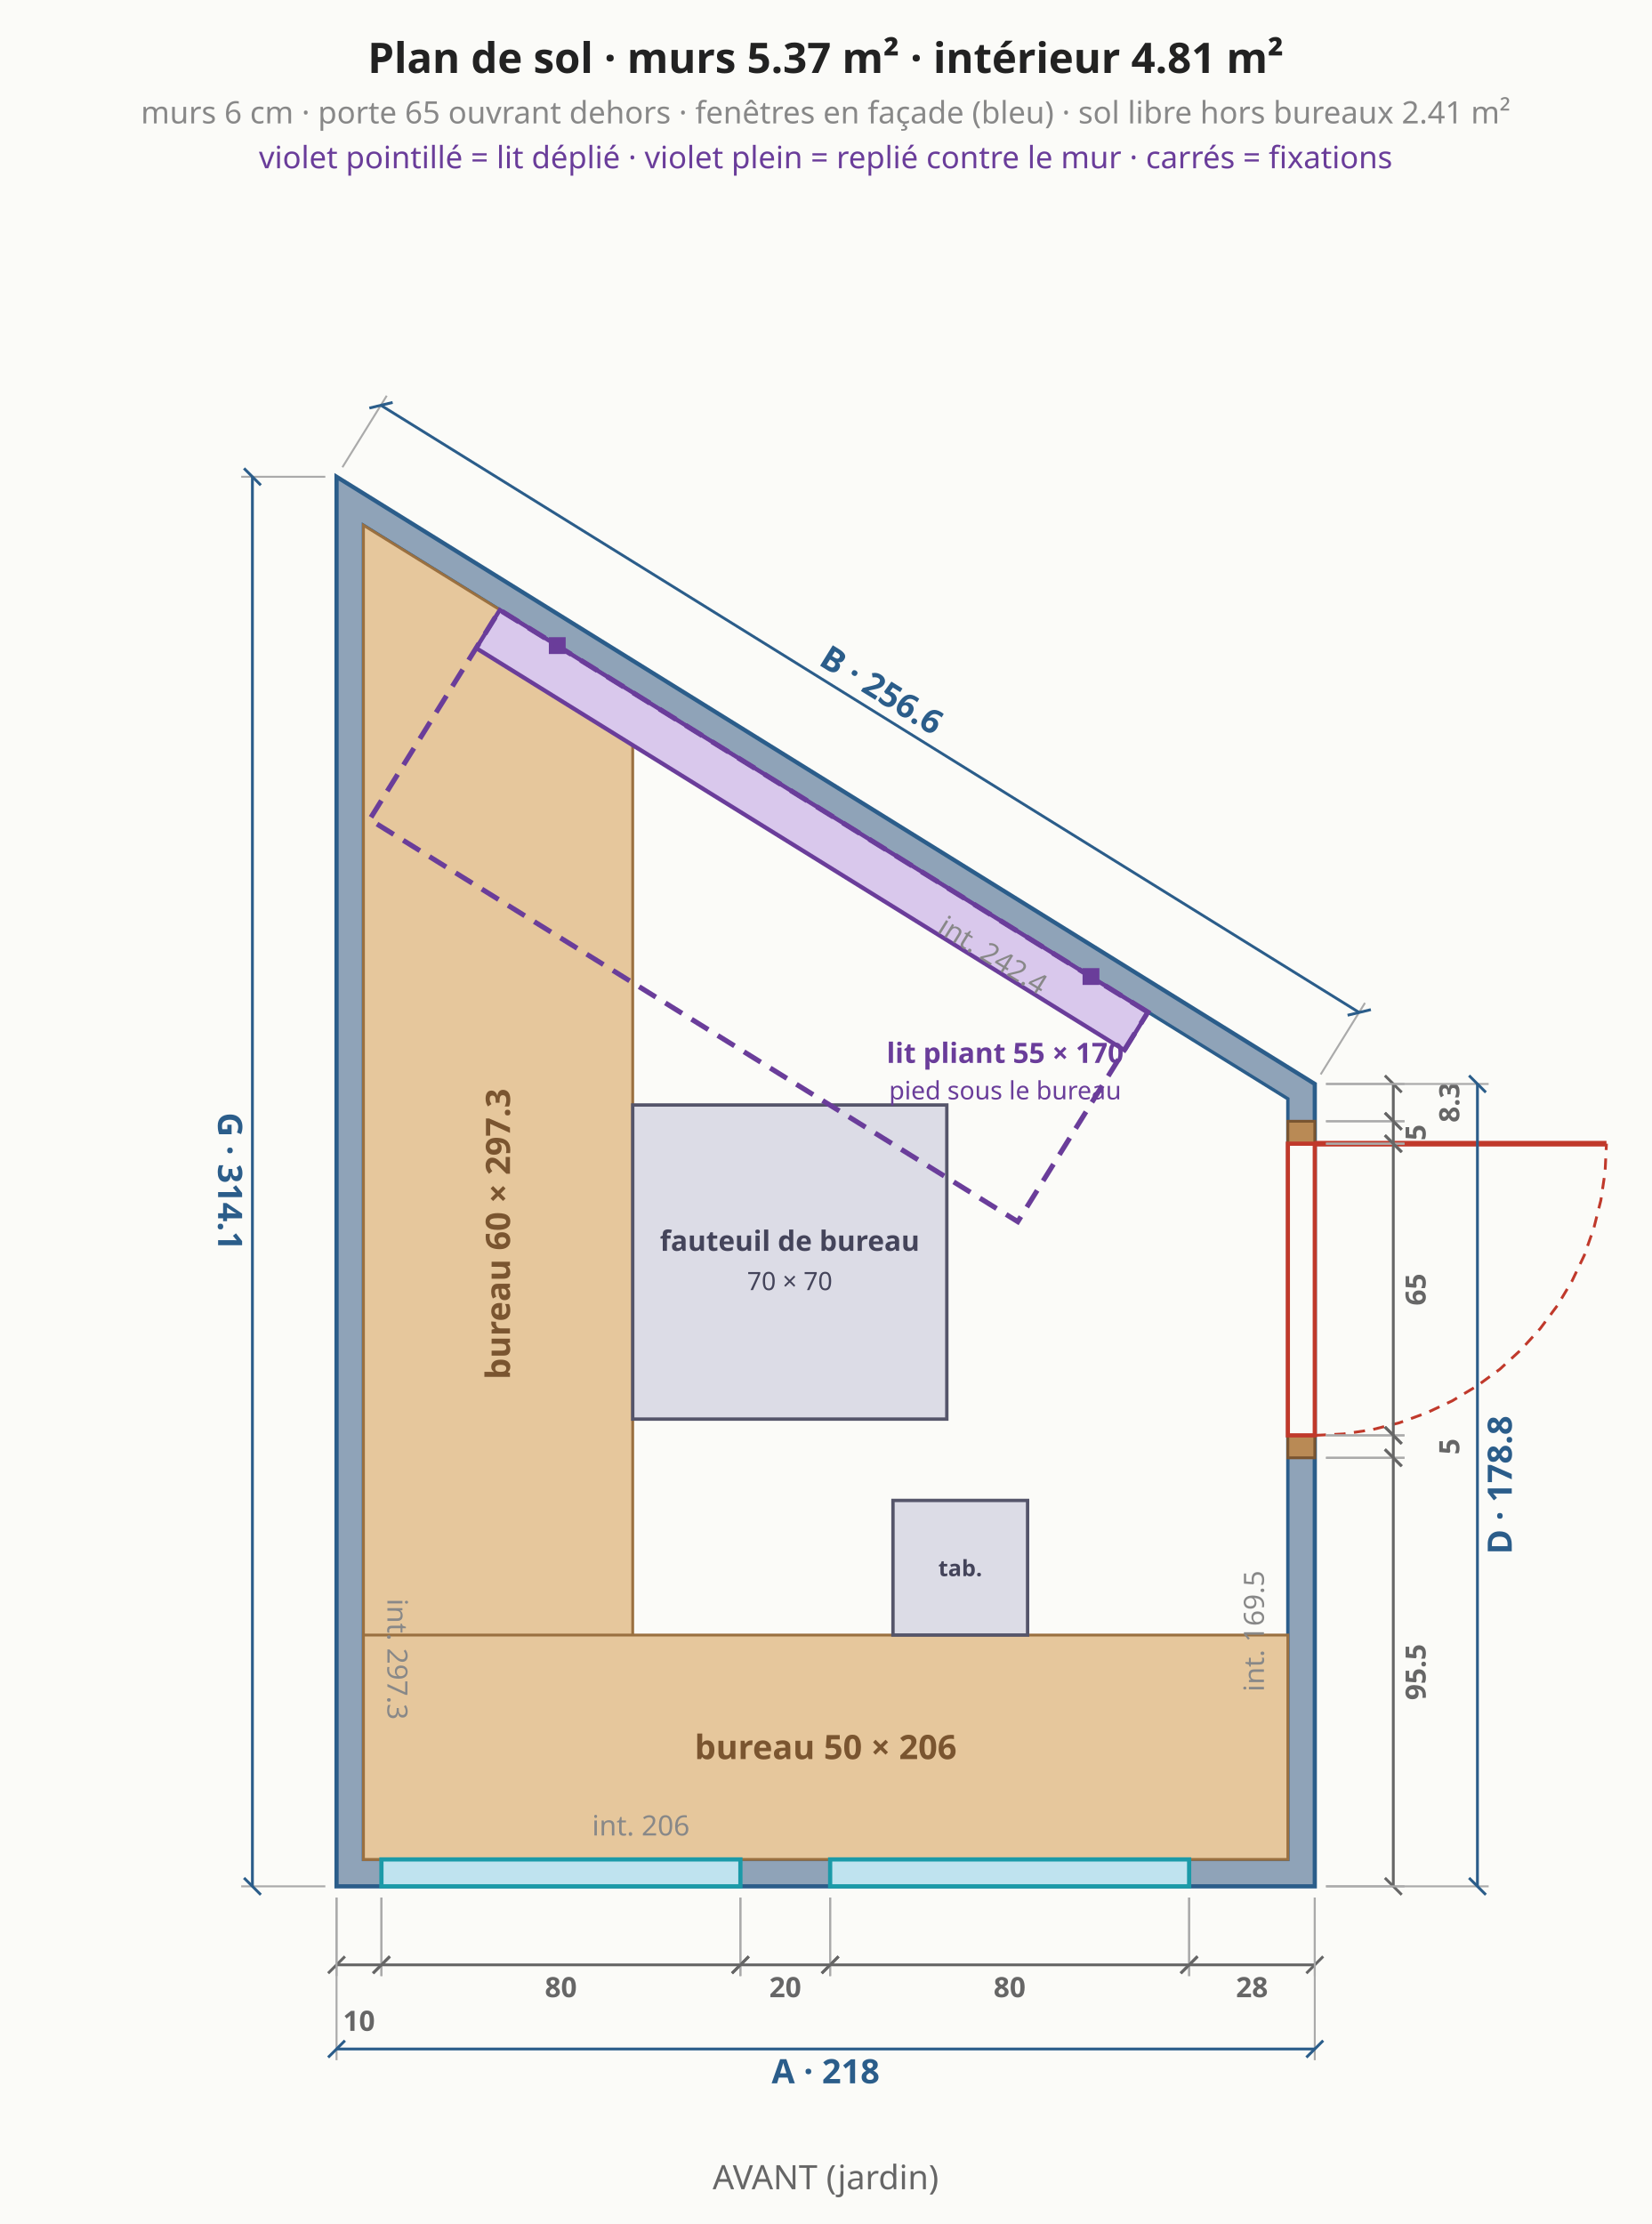
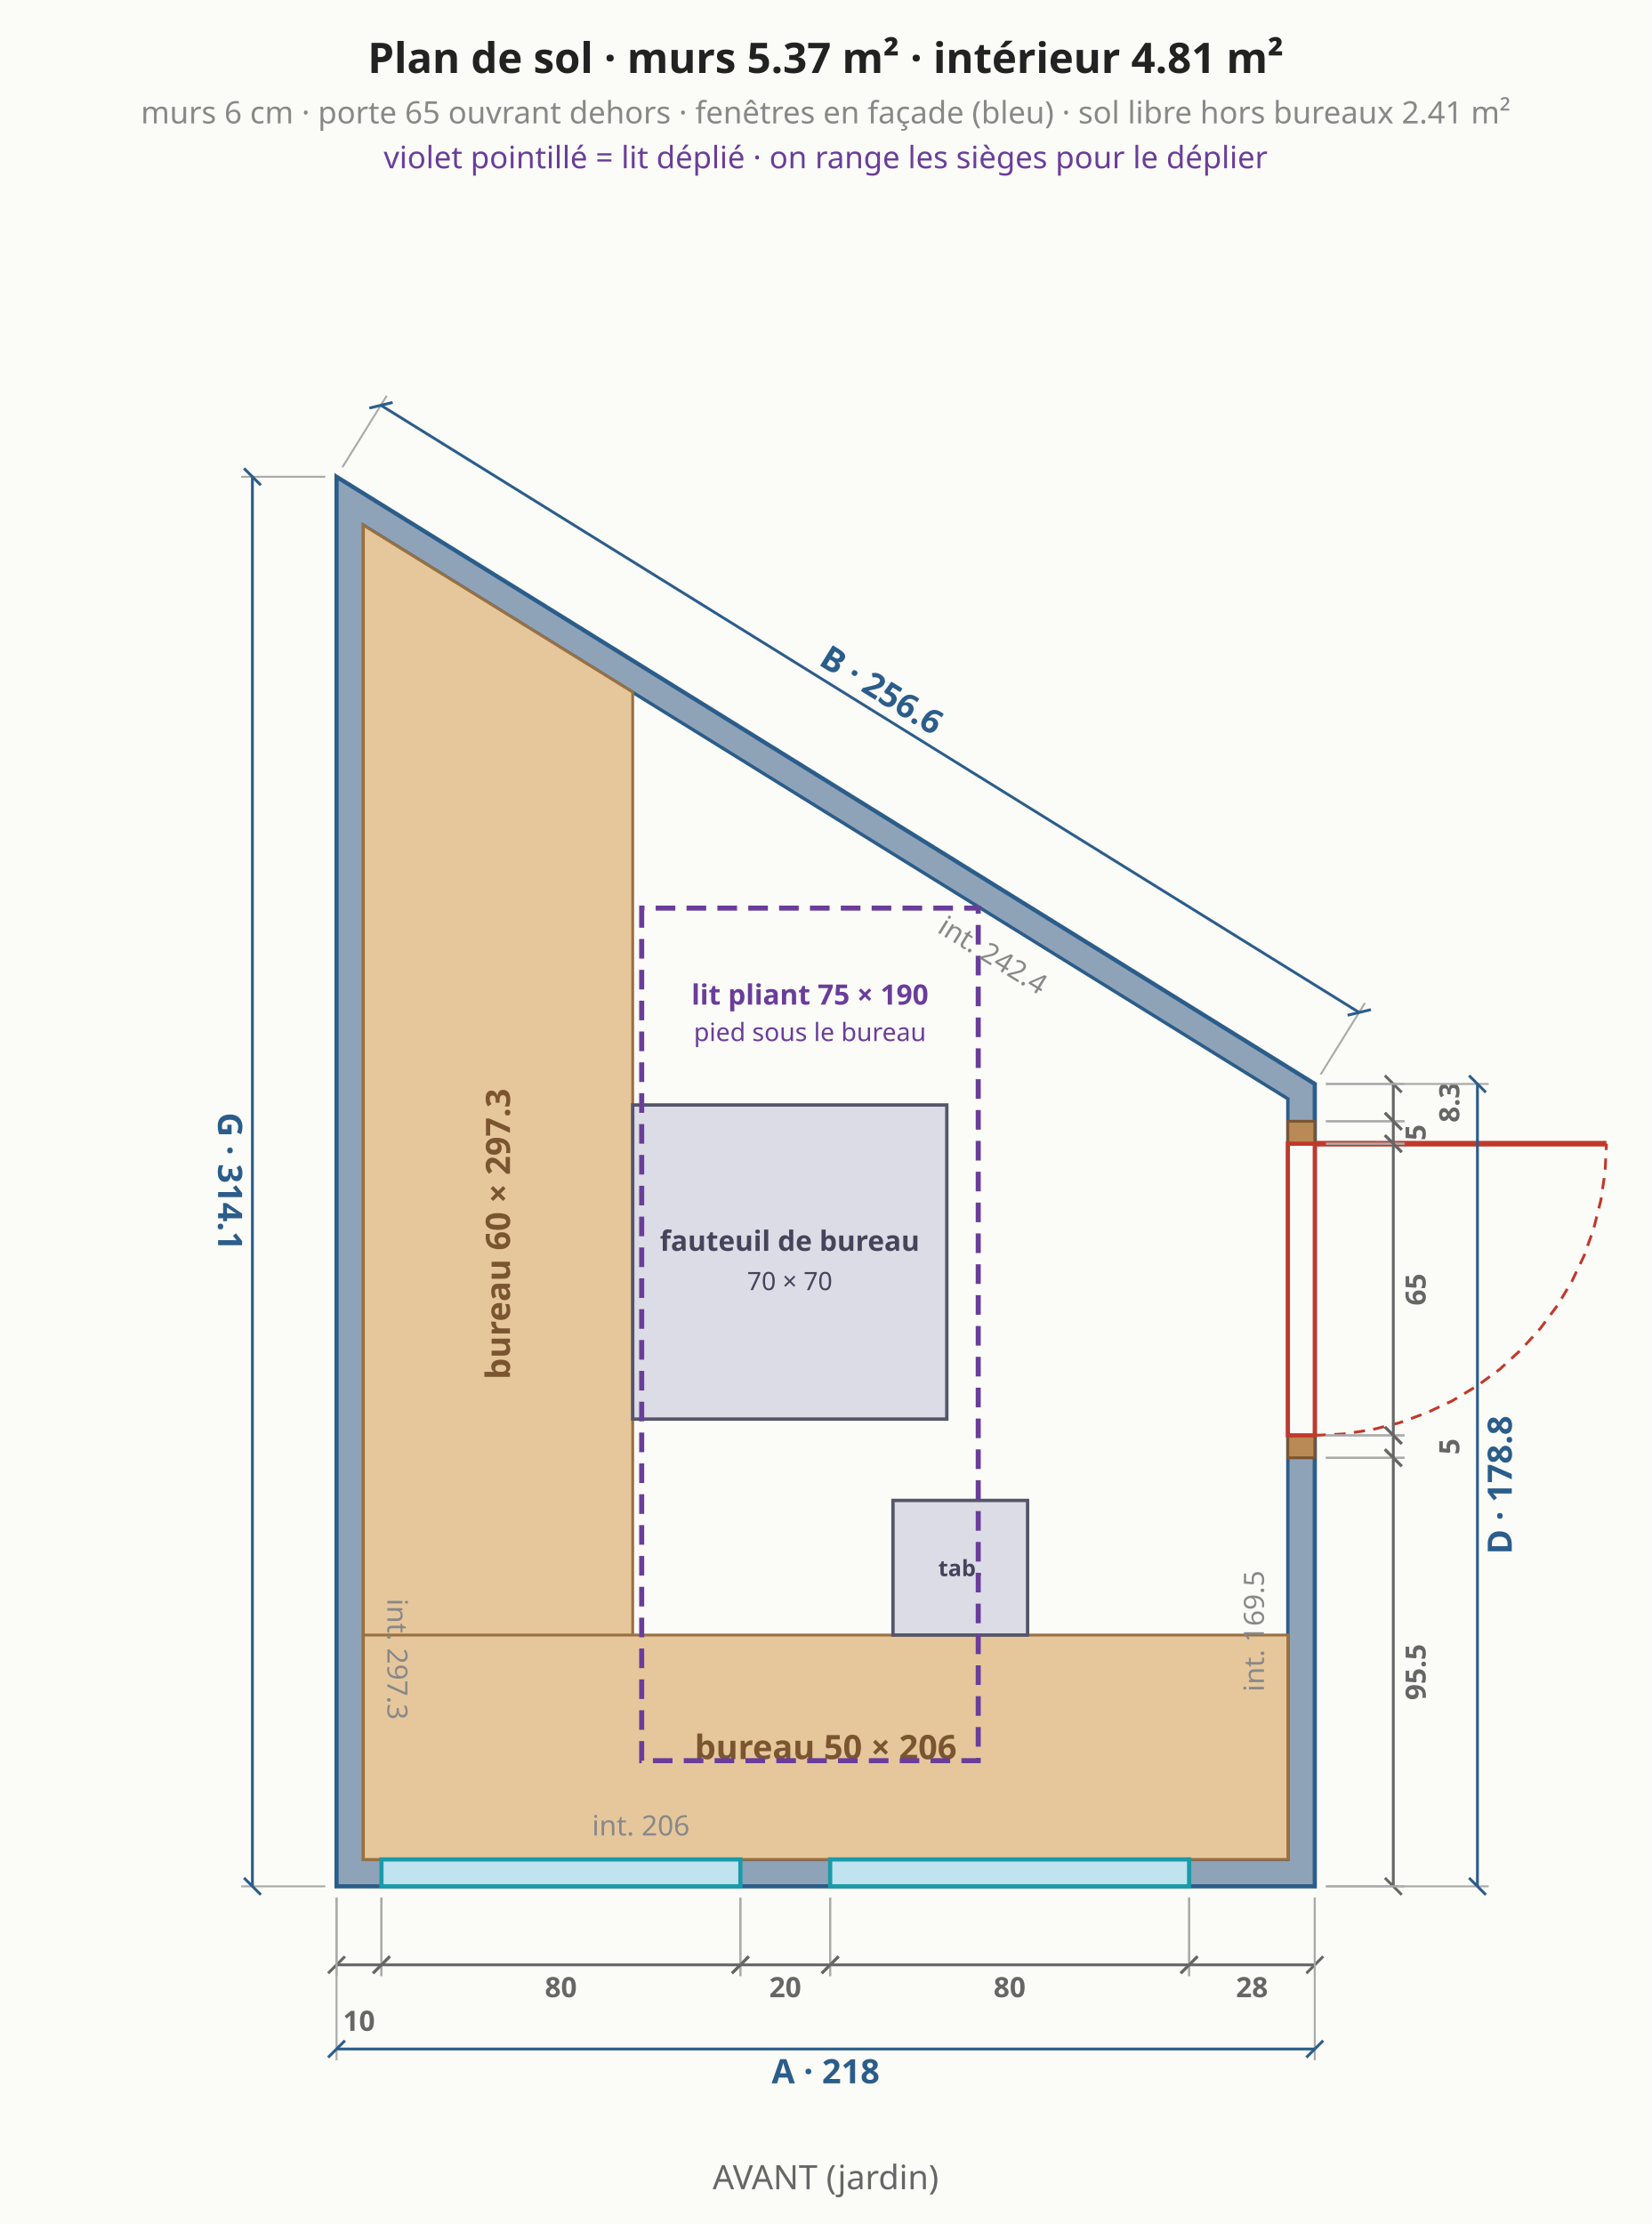
<svg xmlns="http://www.w3.org/2000/svg" viewBox="0 0 589 793" font-family="system-ui,sans-serif" font-size="13">
  <rect width="589" height="793" fill="#fbfbf8" />
  <polygon points="120.0,672.6 468.8,672.6 468.8,386.5 120.0,170.0" fill="#8fa3b8" stroke="#2b5d8a" stroke-width="1.5" />
  <polygon points="129.6,663.0 459.2,663.0 459.2,391.8 129.6,187.3" fill="#fbfbf8" stroke="#2b5d8a" stroke-width="1.2" />
  <polygon points="129.6,663.0 225.6,663.0 225.6,246.8 129.6,187.3" fill="#e6c79c" stroke="#9a7040" stroke-width="1" />
  <text x="177.6" y="440.0" text-anchor="middle" dominant-baseline="middle" fill="#7a5530" font-size="12" font-weight="bold" transform="rotate(-90 177.6 440.0)">bureau 60 × 297.3</text>
  <polygon points="129.6,663.0 459.2,663.0 459.2,583.0 129.6,583.0" fill="#e6c79c" stroke="#9a7040" stroke-width="1" />
  <text x="294.4" y="623.0" text-anchor="middle" dominant-baseline="middle" fill="#7a5530" font-size="12" font-weight="bold">bureau 50 × 206</text>
  <polygon points="225.6,394.0 225.6,506.0 337.6,506.0 337.6,394.0" fill="#dcdce6" stroke="#55556a" stroke-width="1.2" />
  <text x="281.6" y="446.0" text-anchor="middle" fill="#44445a" font-size="10" font-weight="bold">fauteuil de bureau</text>
  <text x="281.6" y="460.0" text-anchor="middle" fill="#44445a" font-size="9" font-weight="normal">70 × 70</text>
  <polygon points="318.4,583.0 366.4,583.0 366.4,535.0 318.4,535.0" fill="#dcdce6" stroke="#55556a" stroke-width="1.2" />
  <text x="342.4" y="562.0" text-anchor="middle" fill="#44445a" font-size="8" font-weight="bold">tab.</text>
-   <polygon points="409.3,360.9 178.2,217.5 169.8,231.1 401.0,374.5" fill="#d9c8ec" stroke="#6a3d9a" stroke-width="1.5" />
-   <rect x="386.0" y="345.2" width="6" height="6" fill="#6a3d9a" />
-   <rect x="195.7" y="227.2" width="6" height="6" fill="#6a3d9a" />
-   <polygon points="409.3,360.9 178.2,217.5 131.8,292.2 362.9,435.6" fill="none" stroke="#6a3d9a" stroke-width="1.8" stroke-dasharray="7 4" />
-   <text x="358.4" y="379.0" text-anchor="middle" fill="#6a3d9a" font-size="10" font-weight="bold">lit pliant 55 × 170</text>
-   <text x="358.4" y="392.0" text-anchor="middle" fill="#6a3d9a" font-size="9" font-weight="normal">pied sous le bureau</text>
+   <polygon points="228.8,323.8 228.8,627.8 348.8,627.8 348.8,323.8" fill="none" stroke="#6a3d9a" stroke-width="1.8" stroke-dasharray="7 4" />
+   <text x="288.8" y="358.2" text-anchor="middle" fill="#6a3d9a" font-size="10" font-weight="bold">lit pliant 75 × 190</text>
+   <text x="288.8" y="371.2" text-anchor="middle" fill="#6a3d9a" font-size="9" font-weight="normal">pied sous le bureau</text>
  <polygon points="136.0,672.6 264.0,672.6 264.0,663.0 136.0,663.0" fill="#bfe3ef" stroke="#1b9aa8" stroke-width="1.5" />
  <polygon points="296.0,672.6 424.0,672.6 424.0,663.0 296.0,663.0" fill="#bfe3ef" stroke="#1b9aa8" stroke-width="1.5" />
  <line x1="120.0" y1="676.6" x2="120.0" y2="704.6" stroke="#aaa" stroke-width="0.7" />
  <line x1="136.0" y1="676.6" x2="136.0" y2="704.6" stroke="#aaa" stroke-width="0.7" />
  <line x1="120.0" y1="700.6" x2="136.0" y2="700.6" stroke="#666" stroke-width="1" />
  <line x1="117.0" y1="703.6" x2="123.0" y2="697.6" stroke="#666" stroke-width="1" />
  <line x1="133.0" y1="703.6" x2="139.0" y2="697.6" stroke="#666" stroke-width="1" />
  <text x="128.0" y="720.6" text-anchor="middle" dominant-baseline="middle" fill="#666" font-size="10" font-weight="bold" transform="rotate(0.0 128.0 720.6)">10</text>
  <line x1="136.0" y1="676.6" x2="136.0" y2="704.6" stroke="#aaa" stroke-width="0.7" />
  <line x1="264.0" y1="676.6" x2="264.0" y2="704.6" stroke="#aaa" stroke-width="0.7" />
  <line x1="136.0" y1="700.6" x2="264.0" y2="700.6" stroke="#666" stroke-width="1" />
  <line x1="133.0" y1="703.6" x2="139.0" y2="697.6" stroke="#666" stroke-width="1" />
  <line x1="261.0" y1="703.6" x2="267.0" y2="697.6" stroke="#666" stroke-width="1" />
  <text x="200.0" y="708.6" text-anchor="middle" dominant-baseline="middle" fill="#666" font-size="10" font-weight="bold" transform="rotate(0.0 200.0 708.6)">80</text>
  <line x1="264.0" y1="676.6" x2="264.0" y2="704.6" stroke="#aaa" stroke-width="0.7" />
  <line x1="296.0" y1="676.6" x2="296.0" y2="704.6" stroke="#aaa" stroke-width="0.7" />
  <line x1="264.0" y1="700.6" x2="296.0" y2="700.6" stroke="#666" stroke-width="1" />
  <line x1="261.0" y1="703.6" x2="267.0" y2="697.6" stroke="#666" stroke-width="1" />
  <line x1="293.0" y1="703.6" x2="299.0" y2="697.6" stroke="#666" stroke-width="1" />
  <text x="280.0" y="708.6" text-anchor="middle" dominant-baseline="middle" fill="#666" font-size="10" font-weight="bold" transform="rotate(0.0 280.0 708.6)">20</text>
  <line x1="296.0" y1="676.6" x2="296.0" y2="704.6" stroke="#aaa" stroke-width="0.7" />
  <line x1="424.0" y1="676.6" x2="424.0" y2="704.6" stroke="#aaa" stroke-width="0.7" />
  <line x1="296.0" y1="700.6" x2="424.0" y2="700.6" stroke="#666" stroke-width="1" />
  <line x1="293.0" y1="703.6" x2="299.0" y2="697.6" stroke="#666" stroke-width="1" />
  <line x1="421.0" y1="703.6" x2="427.0" y2="697.6" stroke="#666" stroke-width="1" />
  <text x="360.0" y="708.6" text-anchor="middle" dominant-baseline="middle" fill="#666" font-size="10" font-weight="bold" transform="rotate(0.0 360.0 708.6)">80</text>
  <line x1="424.0" y1="676.6" x2="424.0" y2="704.6" stroke="#aaa" stroke-width="0.7" />
  <line x1="468.8" y1="676.6" x2="468.8" y2="704.6" stroke="#aaa" stroke-width="0.7" />
  <line x1="424.0" y1="700.6" x2="468.8" y2="700.6" stroke="#666" stroke-width="1" />
  <line x1="421.0" y1="703.6" x2="427.0" y2="697.6" stroke="#666" stroke-width="1" />
  <line x1="465.8" y1="703.6" x2="471.8" y2="697.6" stroke="#666" stroke-width="1" />
  <text x="446.4" y="708.6" text-anchor="middle" dominant-baseline="middle" fill="#666" font-size="10" font-weight="bold" transform="rotate(0.0 446.4 708.6)">28</text>
  <line x1="120.0" y1="676.6" x2="120.0" y2="734.6" stroke="#aaa" stroke-width="0.7" />
  <line x1="468.8" y1="676.6" x2="468.8" y2="734.6" stroke="#aaa" stroke-width="0.7" />
  <line x1="120.0" y1="730.6" x2="468.8" y2="730.6" stroke="#2b5d8a" stroke-width="1" />
  <line x1="117.0" y1="733.6" x2="123.0" y2="727.6" stroke="#2b5d8a" stroke-width="1" />
  <line x1="465.8" y1="733.6" x2="471.8" y2="727.6" stroke="#2b5d8a" stroke-width="1" />
  <text x="294.4" y="738.6" text-anchor="middle" dominant-baseline="middle" fill="#2b5d8a" font-size="12" font-weight="bold" transform="rotate(0.0 294.4 738.6)">A · 218</text>
  <polygon points="468.8,519.8 468.8,511.8 459.2,511.8 459.2,519.8" fill="#b98a55" stroke="#7a5530" stroke-width="1" />
  <polygon points="468.8,407.8 468.8,399.8 459.2,399.8 459.2,407.8" fill="#b98a55" stroke="#7a5530" stroke-width="1" />
  <polygon points="468.8,511.8 468.8,407.8 459.2,407.8 459.2,511.8" fill="#fbfbf8" stroke="#c0392b" stroke-width="1.5" />
  <line x1="468.8" y1="407.8" x2="572.8" y2="407.8" stroke="#c0392b" stroke-width="2" />
  <polyline points="468.8,511.8 479.0,511.3 489.1,509.8 499.0,507.3 508.6,503.8 517.8,499.5 526.6,494.2 534.8,488.2 542.3,481.3 549.2,473.7 555.3,465.5 560.5,456.8 564.9,447.6 568.3,437.9 570.8,428.0 572.3,418.0 572.8,407.8" fill="none" stroke="#c0392b" stroke-width="1" stroke-dasharray="4 3" />
  <line x1="472.8" y1="672.6" x2="500.8" y2="672.6" stroke="#aaa" stroke-width="0.7" />
  <line x1="472.8" y1="519.8" x2="500.8" y2="519.8" stroke="#aaa" stroke-width="0.7" />
  <line x1="496.8" y1="672.6" x2="496.8" y2="519.8" stroke="#666" stroke-width="1" />
  <line x1="499.8" y1="675.6" x2="493.8" y2="669.6" stroke="#666" stroke-width="1" />
  <line x1="499.8" y1="522.8" x2="493.8" y2="516.8" stroke="#666" stroke-width="1" />
  <text x="504.8" y="596.2" text-anchor="middle" dominant-baseline="middle" fill="#666" font-size="10" font-weight="bold" transform="rotate(-90.0 504.8 596.2)">95.5</text>
  <line x1="472.8" y1="519.8" x2="500.8" y2="519.8" stroke="#aaa" stroke-width="0.7" />
  <line x1="472.8" y1="511.8" x2="500.8" y2="511.8" stroke="#aaa" stroke-width="0.7" />
  <line x1="496.8" y1="519.8" x2="496.8" y2="511.8" stroke="#666" stroke-width="1" />
  <line x1="499.8" y1="522.8" x2="493.8" y2="516.8" stroke="#666" stroke-width="1" />
  <line x1="499.8" y1="514.8" x2="493.8" y2="508.8" stroke="#666" stroke-width="1" />
  <text x="516.8" y="515.8" text-anchor="middle" dominant-baseline="middle" fill="#666" font-size="10" font-weight="bold" transform="rotate(-90.0 516.8 515.8)">5</text>
  <line x1="472.8" y1="511.8" x2="500.8" y2="511.8" stroke="#aaa" stroke-width="0.7" />
  <line x1="472.8" y1="407.8" x2="500.8" y2="407.8" stroke="#aaa" stroke-width="0.7" />
  <line x1="496.8" y1="511.8" x2="496.8" y2="407.8" stroke="#666" stroke-width="1" />
  <line x1="499.8" y1="514.8" x2="493.8" y2="508.8" stroke="#666" stroke-width="1" />
  <line x1="499.8" y1="410.8" x2="493.8" y2="404.8" stroke="#666" stroke-width="1" />
  <text x="504.8" y="459.8" text-anchor="middle" dominant-baseline="middle" fill="#666" font-size="10" font-weight="bold" transform="rotate(-90.0 504.8 459.8)">65</text>
  <line x1="472.8" y1="407.8" x2="500.8" y2="407.8" stroke="#aaa" stroke-width="0.7" />
  <line x1="472.8" y1="399.8" x2="500.8" y2="399.8" stroke="#aaa" stroke-width="0.7" />
  <line x1="496.8" y1="407.8" x2="496.8" y2="399.8" stroke="#666" stroke-width="1" />
  <line x1="499.8" y1="410.8" x2="493.8" y2="404.8" stroke="#666" stroke-width="1" />
  <line x1="499.8" y1="402.8" x2="493.8" y2="396.8" stroke="#666" stroke-width="1" />
  <text x="504.8" y="403.8" text-anchor="middle" dominant-baseline="middle" fill="#666" font-size="10" font-weight="bold" transform="rotate(-90.0 504.8 403.8)">5</text>
  <line x1="472.8" y1="399.8" x2="500.8" y2="399.8" stroke="#aaa" stroke-width="0.7" />
  <line x1="472.8" y1="386.5" x2="500.8" y2="386.5" stroke="#aaa" stroke-width="0.7" />
  <line x1="496.8" y1="399.8" x2="496.8" y2="386.5" stroke="#666" stroke-width="1" />
  <line x1="499.8" y1="402.8" x2="493.8" y2="396.8" stroke="#666" stroke-width="1" />
  <line x1="499.8" y1="389.5" x2="493.8" y2="383.5" stroke="#666" stroke-width="1" />
  <text x="516.8" y="393.1" text-anchor="middle" dominant-baseline="middle" fill="#666" font-size="10" font-weight="bold" transform="rotate(-90.0 516.8 393.1)">8.3</text>
  <line x1="472.8" y1="672.6" x2="530.8" y2="672.6" stroke="#aaa" stroke-width="0.7" />
  <line x1="472.8" y1="386.5" x2="530.8" y2="386.5" stroke="#aaa" stroke-width="0.7" />
  <line x1="526.8" y1="672.6" x2="526.8" y2="386.5" stroke="#2b5d8a" stroke-width="1" />
  <line x1="529.8" y1="675.6" x2="523.8" y2="669.6" stroke="#2b5d8a" stroke-width="1" />
  <line x1="529.8" y1="389.5" x2="523.8" y2="383.5" stroke="#2b5d8a" stroke-width="1" />
  <text x="534.8" y="529.5" text-anchor="middle" dominant-baseline="middle" fill="#2b5d8a" font-size="12" font-weight="bold" transform="rotate(-90.0 534.8 529.5)">D · 178.8</text>
  <line x1="470.9" y1="383.1" x2="486.7" y2="357.6" stroke="#aaa" stroke-width="0.7" />
  <line x1="122.1" y1="166.6" x2="137.9" y2="141.1" stroke="#aaa" stroke-width="0.7" />
  <line x1="484.6" y1="361.0" x2="135.8" y2="144.5" stroke="#2b5d8a" stroke-width="1" />
  <line x1="488.8" y1="360.0" x2="480.5" y2="362.0" stroke="#2b5d8a" stroke-width="1" />
  <line x1="140.0" y1="143.5" x2="131.7" y2="145.5" stroke="#2b5d8a" stroke-width="1" />
  <text x="314.4" y="246.0" text-anchor="middle" dominant-baseline="middle" fill="#2b5d8a" font-size="12" font-weight="bold" transform="rotate(31.8 314.4 246.0)">B · 256.6</text>
  <line x1="116.0" y1="170.0" x2="86.0" y2="170.0" stroke="#aaa" stroke-width="0.7" />
  <line x1="116.0" y1="672.6" x2="86.0" y2="672.6" stroke="#aaa" stroke-width="0.7" />
  <line x1="90.0" y1="170.0" x2="90.0" y2="672.6" stroke="#2b5d8a" stroke-width="1" />
  <line x1="87.0" y1="167.0" x2="93.0" y2="173.0" stroke="#2b5d8a" stroke-width="1" />
  <line x1="87.0" y1="669.6" x2="93.0" y2="675.6" stroke="#2b5d8a" stroke-width="1" />
  <text x="82.0" y="421.3" text-anchor="middle" dominant-baseline="middle" fill="#2b5d8a" font-size="12" font-weight="bold" transform="rotate(90.0 82.0 421.3)">G · 314.1</text>
  <text x="228.5" y="651.0" text-anchor="middle" dominant-baseline="middle" fill="#888" font-size="10" transform="rotate(0.0 228.5 651.0)">int. 206</text>
  <text x="447.2" y="581.6" text-anchor="middle" dominant-baseline="middle" fill="#888" font-size="10" transform="rotate(-90.0 447.2 581.6)">int. 169.5</text>
  <text x="354.0" y="340.6" text-anchor="middle" dominant-baseline="middle" fill="#888" font-size="10" transform="rotate(31.8 354.0 340.6)">int. 242.4</text>
  <text x="141.6" y="591.6" text-anchor="middle" dominant-baseline="middle" fill="#888" font-size="10" transform="rotate(90.0 141.6 591.6)">int. 297.3</text>
  <text x="294.4" y="26.0" text-anchor="middle" fill="#222" font-size="15" font-weight="bold">Plan de sol · murs 5.37 m² · intérieur 4.81 m²</text>
  <text x="294.4" y="44.0" text-anchor="middle" fill="#888" font-size="11" font-weight="normal">murs 6 cm · porte 65 ouvrant dehors · fenêtres en façade (bleu) · sol libre hors bureaux 2.41 m²</text>
-   <text x="294.4" y="60.0" text-anchor="middle" fill="#6a3d9a" font-size="11" font-weight="normal">violet pointillé = lit déplié · violet plein = replié contre le mur · carrés = fixations</text>
+   <text x="294.4" y="60.0" text-anchor="middle" fill="#6a3d9a" font-size="11" font-weight="normal">violet pointillé = lit déplié · on range les sièges pour le déplier</text>
  <text x="294.4" y="780.6" text-anchor="middle" fill="#666" font-size="12" font-weight="normal">AVANT (jardin)</text>
</svg>
